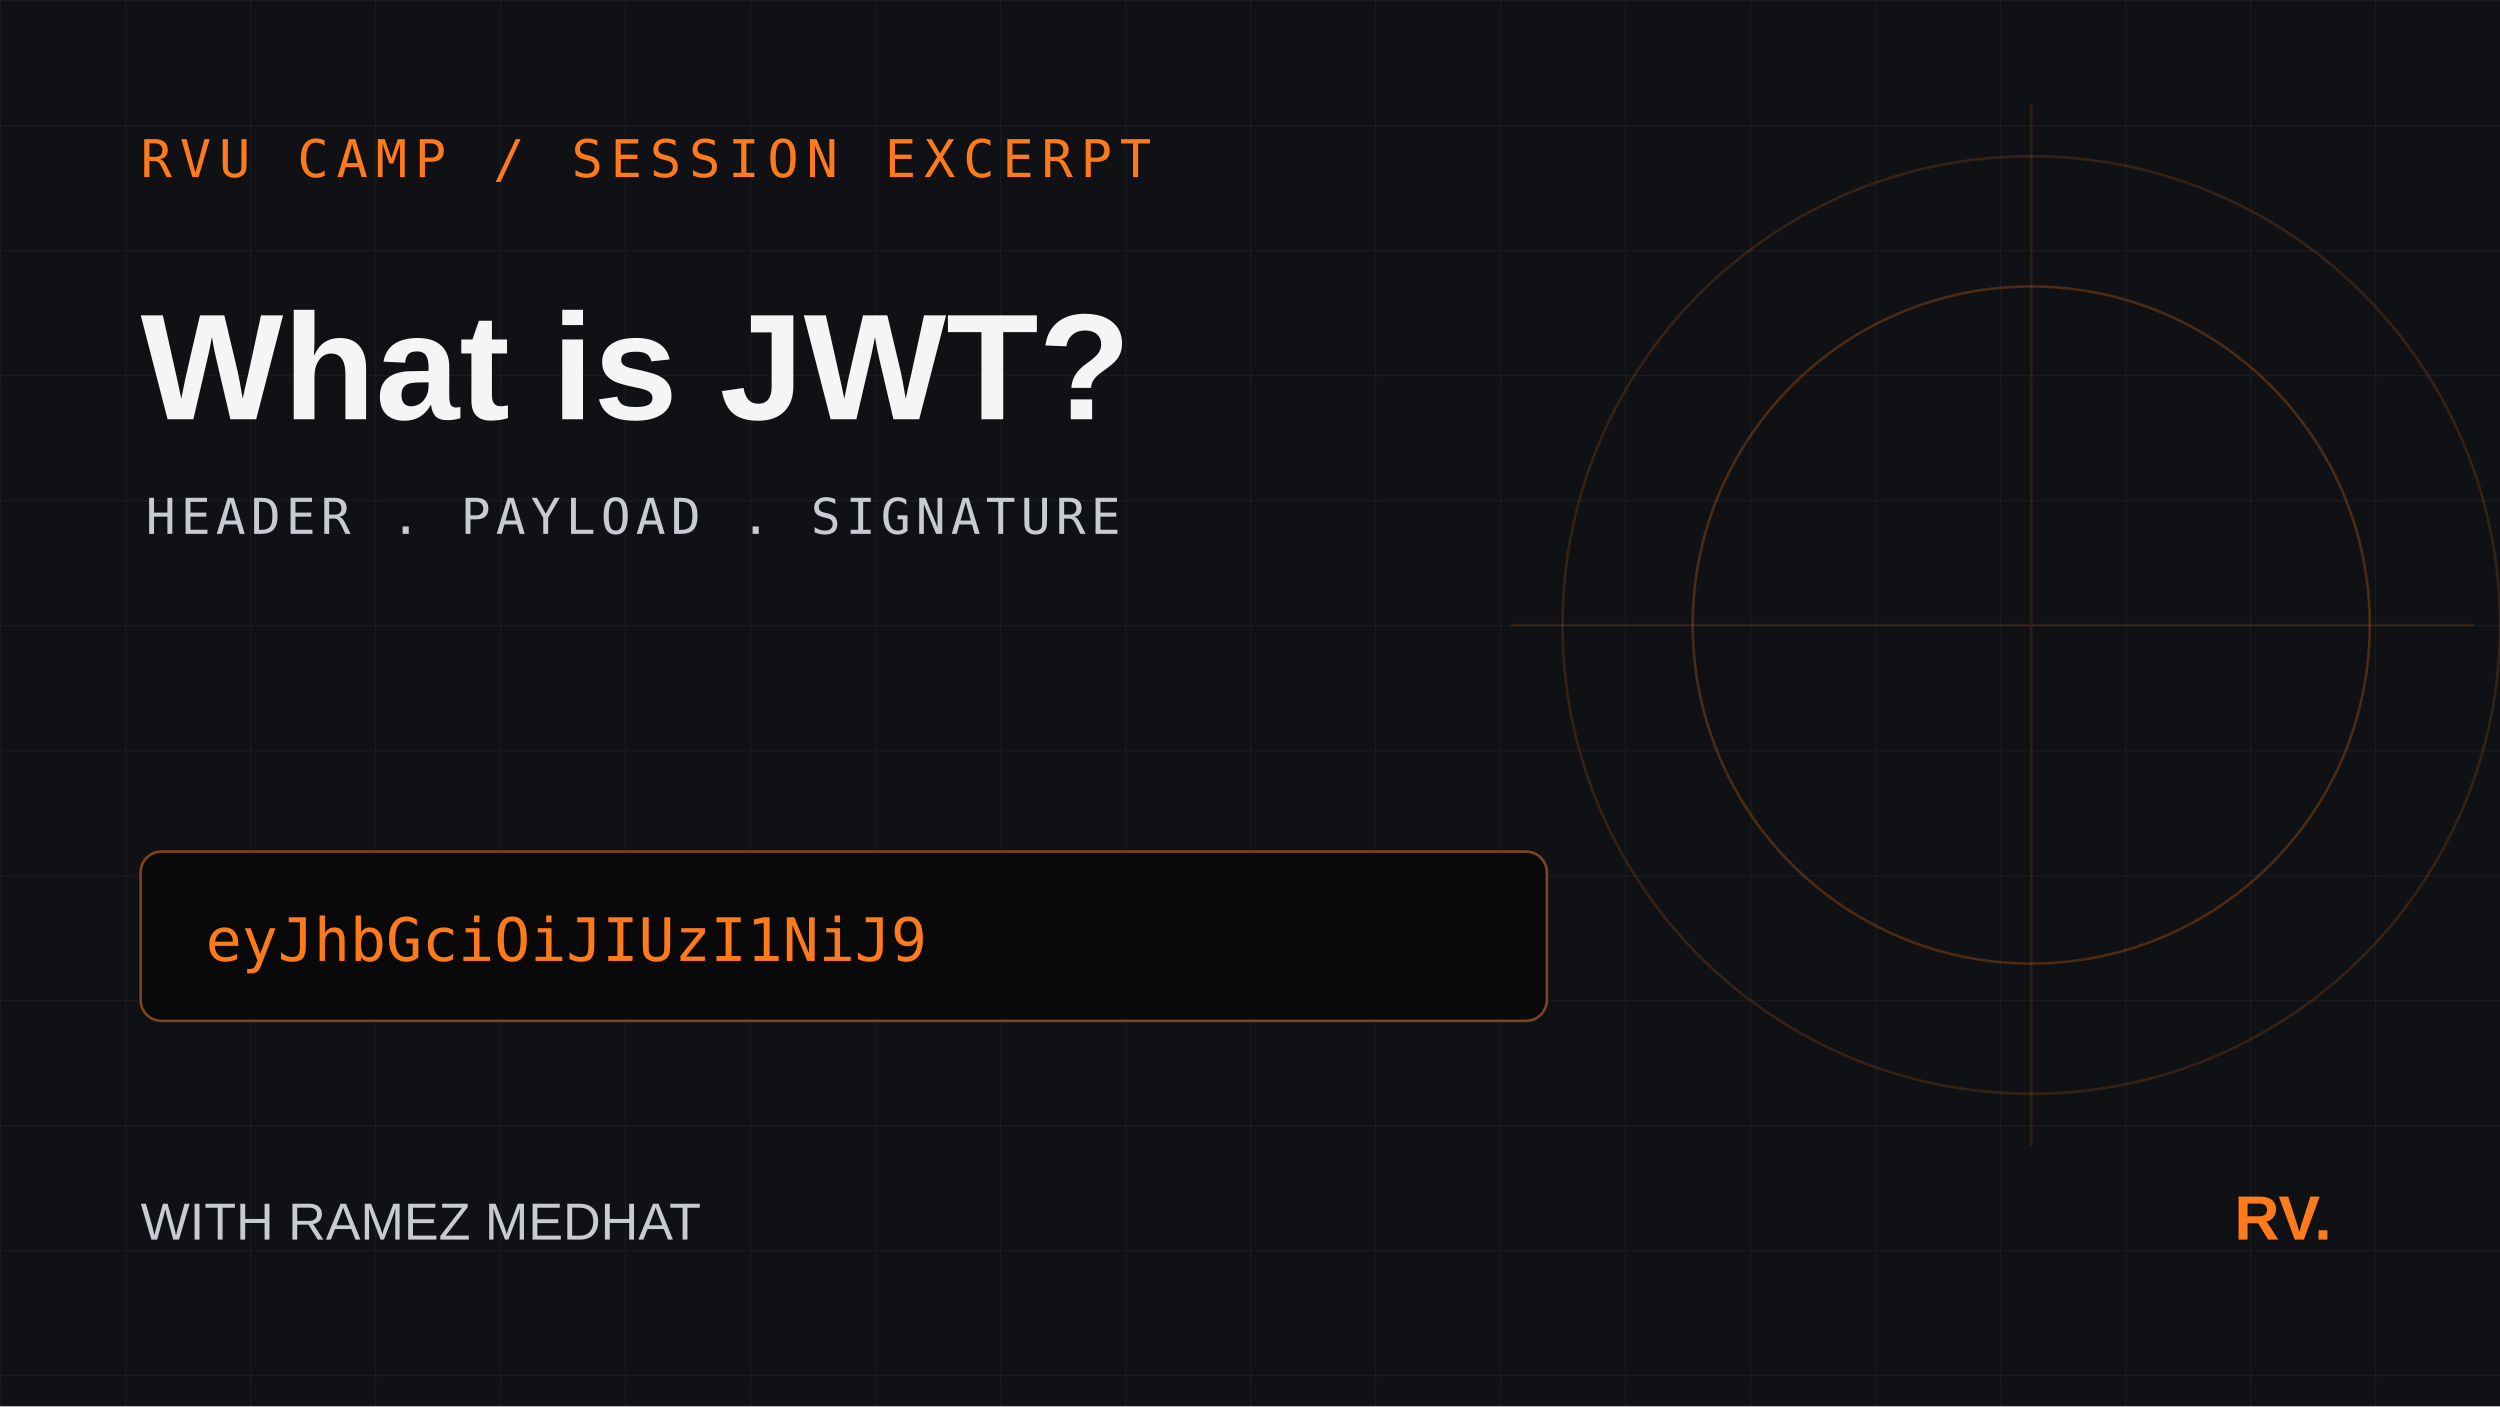
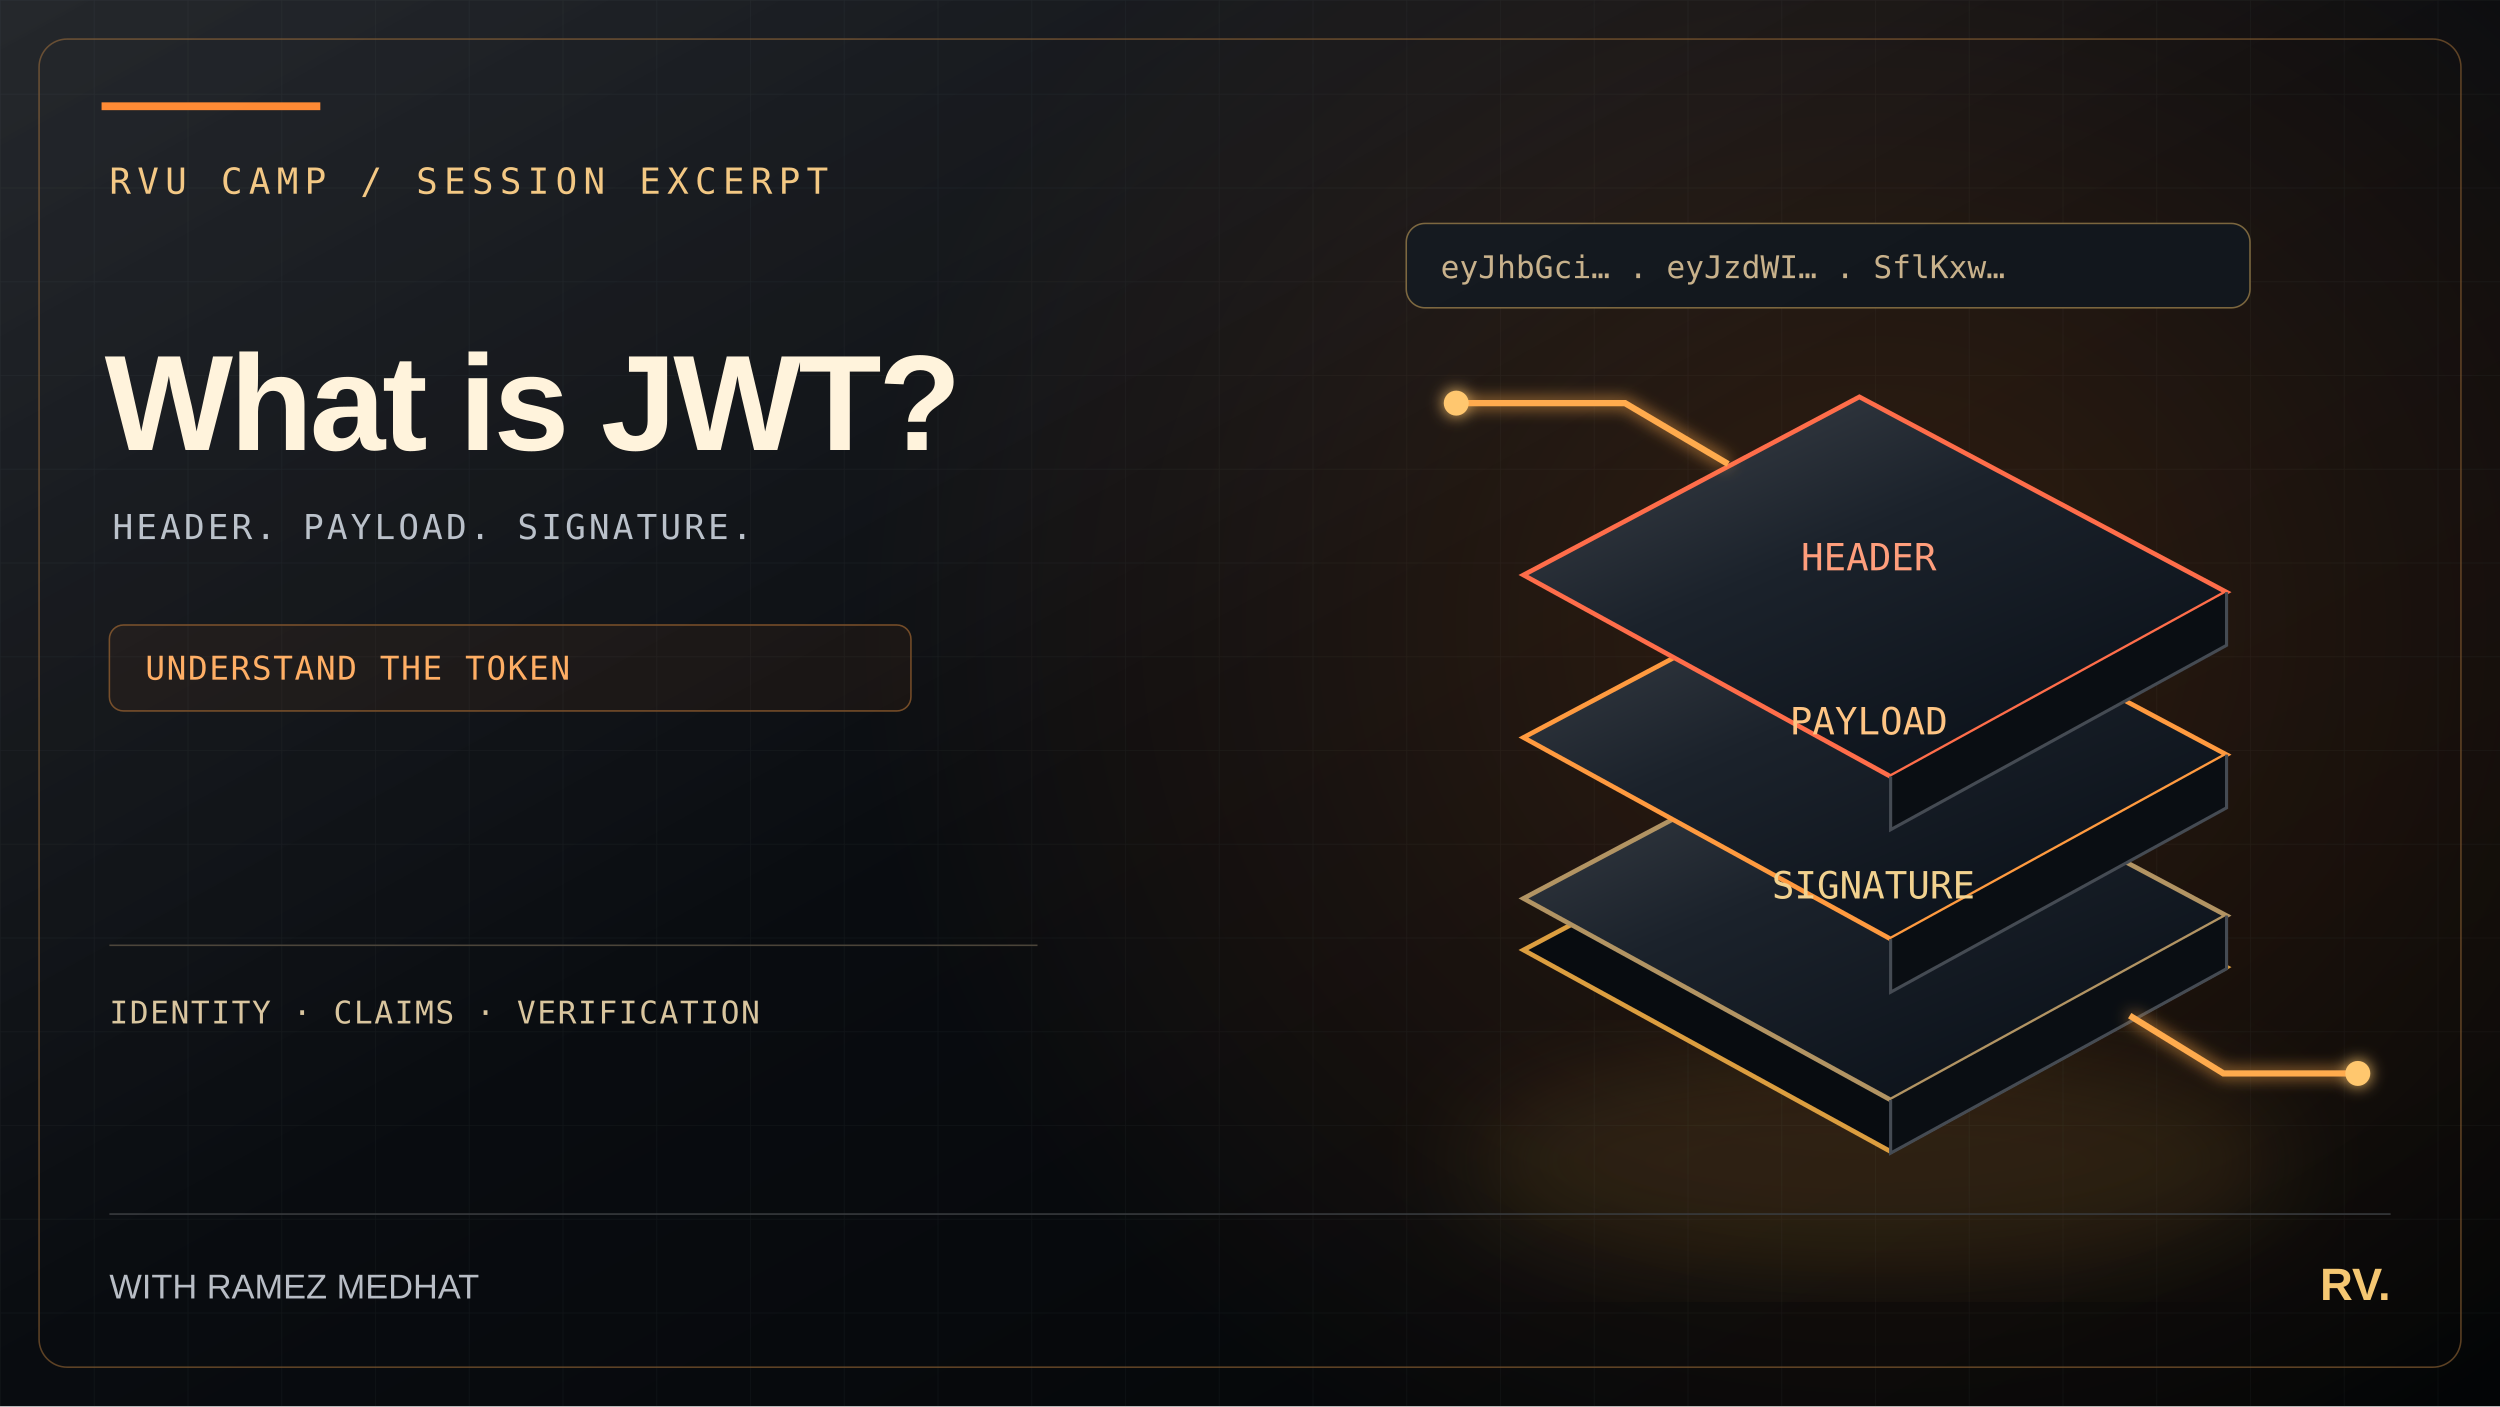
- <svg xmlns="http://www.w3.org/2000/svg" viewBox="0 0 960 540">
+ <svg xmlns="http://www.w3.org/2000/svg" viewBox="0 0 1600 900">
  <defs>
-     <pattern id="grid" width="48" height="48" patternUnits="userSpaceOnUse">
-       <path d="M48 0H0V48" fill="none" stroke="#ffffff" stroke-opacity=".045" />
+     <linearGradient id="base" x2="1" y2="1">
+       <stop stop-color="#181b20" />
+       <stop offset=".5" stop-color="#090c10" />
+       <stop offset="1" stop-color="#030506" />
+     </linearGradient>
+     <linearGradient id="metal" x2=".8" y2="1">
+       <stop stop-color="#40454c" />
+       <stop offset=".45" stop-color="#1b222b" />
+       <stop offset="1" stop-color="#0a1018" />
+     </linearGradient>
+     <radialGradient id="light">
+       <stop stop-color="#ff7a1a" stop-opacity=".16" />
+       <stop offset="1" stop-color="#ff7a1a" stop-opacity="0" />
+     </radialGradient>
+     <linearGradient id="shine" x2="1" y2="1">
+       <stop stop-color="#ffffff" stop-opacity=".055" />
+       <stop offset=".48" stop-color="#ffffff" stop-opacity="0" />
+     </linearGradient>
+     <pattern id="grid" width="60" height="60" patternUnits="userSpaceOnUse">
+       <path d="M60 0H0V60" fill="none" stroke="#c6cbd3" stroke-opacity=".045" />
    </pattern>
+     <filter id="glow" x="-50%" y="-50%" width="200%" height="200%">
+       <feGaussianBlur stdDeviation="5" result="b" />
+       <feMerge>
+         <feMergeNode in="b" />
+         <feMergeNode in="SourceGraphic" />
+       </feMerge>
+     </filter>
+     <filter id="blur">
+       <feGaussianBlur stdDeviation="30" />
+     </filter>
  </defs>
-   <rect width="960" height="540" fill="#101114" />
-   <rect width="960" height="540" fill="url(#grid)" />
-   <circle cx="780" cy="240" r="180" fill="none" stroke="#ff7a1a" stroke-opacity=".16" />
-   <circle cx="780" cy="240" r="130" fill="none" stroke="#ff7a1a" stroke-opacity=".25" />
-   <path d="M580 240H950M780 40V440" stroke="#ff7a1a" stroke-opacity=".12" />
-   <text x="54" y="68" font-family="monospace" font-size="20" letter-spacing="3" fill="#ff7a1a">RVU CAMP / SESSION EXCERPT</text>
-   <text x="54" y="161" font-family="Arial,sans-serif" font-size="58" font-weight="700" fill="#f5f5f5">What is JWT?</text>
-   <text x="56" y="205" font-family="monospace" font-size="19" letter-spacing="2" fill="#c8cbd1">HEADER . PAYLOAD . SIGNATURE</text>
-   <rect x="54" y="327" width="540" height="65" rx="8" fill="#090909" stroke="#80431f" />
-   <text x="79" y="369" font-family="monospace" font-size="23" fill="#ff7a1a">eyJhbGciOiJIUzI1NiJ9</text>
-   <text x="54" y="476" font-family="Arial,sans-serif" font-size="20" fill="#c8cbd1">WITH RAMEZ MEDHAT</text>
-   <text x="858" y="476" font-family="Arial,sans-serif" font-size="24" font-weight="700" fill="#ff7a1a">RV.</text>
+   <rect width="1600" height="900" fill="url(#base)" />
+   <rect width="1600" height="900" fill="url(#grid)" />
+   <ellipse cx="1200" cy="400" rx="650" ry="600" fill="url(#light)" />
+   <rect x="25" y="25" width="1550" height="850" rx="18" fill="none" stroke="#79542d" stroke-opacity=".75" />
+   <path d="M65 68h140" stroke="#ff852b" stroke-width="5" />
+   <text x="70" y="124" fill="#f3c67f" font-family="monospace" font-size="23" letter-spacing="4">RVU CAMP / SESSION EXCERPT</text>
+   <text x="67" y="288" fill="#fff3db" font-family="Arial,sans-serif" font-size="87" font-weight="700" letter-spacing="-2">What is JWT?</text>
+   <text x="72" y="345" fill="#b9c0c9" font-family="monospace" font-size="22" letter-spacing="2">HEADER. PAYLOAD. SIGNATURE.</text>
+   <rect x="70" y="400" width="513" height="55" rx="9" fill="#ff7a1a0d" stroke="#744b26" />
+   <text x="93" y="435" fill="#ffad62" font-family="monospace" font-size="21" letter-spacing="1">UNDERSTAND THE TOKEN</text>
+   <path d="M70 605h594" stroke="#4b4439" />
+   <text x="70" y="655" fill="#d9c59e" font-family="monospace" font-size="20" letter-spacing="1">IDENTITY  ·  CLAIMS  ·  VERIFICATION</text>
+   <g transform="translate(965 188)">
+     <ellipse cx="235" cy="555" rx="260" ry="75" fill="#e6ac4a" opacity=".11" filter="url(#blur)" />
+     <path d="M10 420 225 306 460 431 245 549Z" fill="#080c10" stroke="#dc9e3f" stroke-width="3" />
+     <path d="M10 387 225 273 460 398 245 516Z" fill="url(#metal)" stroke="#b29463" stroke-width="3" />
+     <path d="M10 284 225 170 460 295 245 413Z" fill="url(#metal)" stroke="#ff9a3f" stroke-width="3" />
+     <path d="M10 180 225 66 460 191 245 309Z" fill="url(#metal)" stroke="#ff6d4a" stroke-width="3" />
+     <path d="M245 309v34l215-118v-34m-215 222v34l215-118v-34m-215 221v34l215-118v-34" fill="#0a0e13" stroke="#454b53" stroke-width="2" />
+     <g font-family="monospace" font-size="24" text-anchor="middle" transform="rotate(0)">
+       <text x="231" y="177" fill="#ff9e7c">HEADER</text>
+       <text x="231" y="282" fill="#ffc584">PAYLOAD</text>
+       <text x="234" y="387" fill="#f2d28f">SIGNATURE</text>
+     </g>
+     <g filter="url(#glow)">
+       <path d="M-31 70h106l66 39M398 462l60 37h82" fill="none" stroke="#ffab4e" stroke-width="4" />
+       <circle cx="-33" cy="70" r="8" fill="#ffc76e" />
+       <circle cx="544" cy="499" r="8" fill="#ffc76e" />
+     </g>
+     <rect x="-65" y="-45" width="540" height="54" rx="12" fill="#12171d" stroke="#7b663e" />
+     <text x="-43" y="-10" fill="#c8b18b" font-family="monospace" font-size="20">eyJhbGci… . eyJzdWI… . SflKxw…</text>
+   </g>
+   <path d="M70 777h1460" stroke="#393b3f" />
+   <text x="70" y="831" fill="#b8bdc5" font-family="Arial,sans-serif" font-size="22">WITH RAMEZ MEDHAT</text>
+   <text x="1530" y="832" text-anchor="end" fill="#f5c772" font-family="Arial,sans-serif" font-size="29" font-weight="700">RV.</text>
+   <rect width="1600" height="900" fill="url(#shine)" />
</svg>
